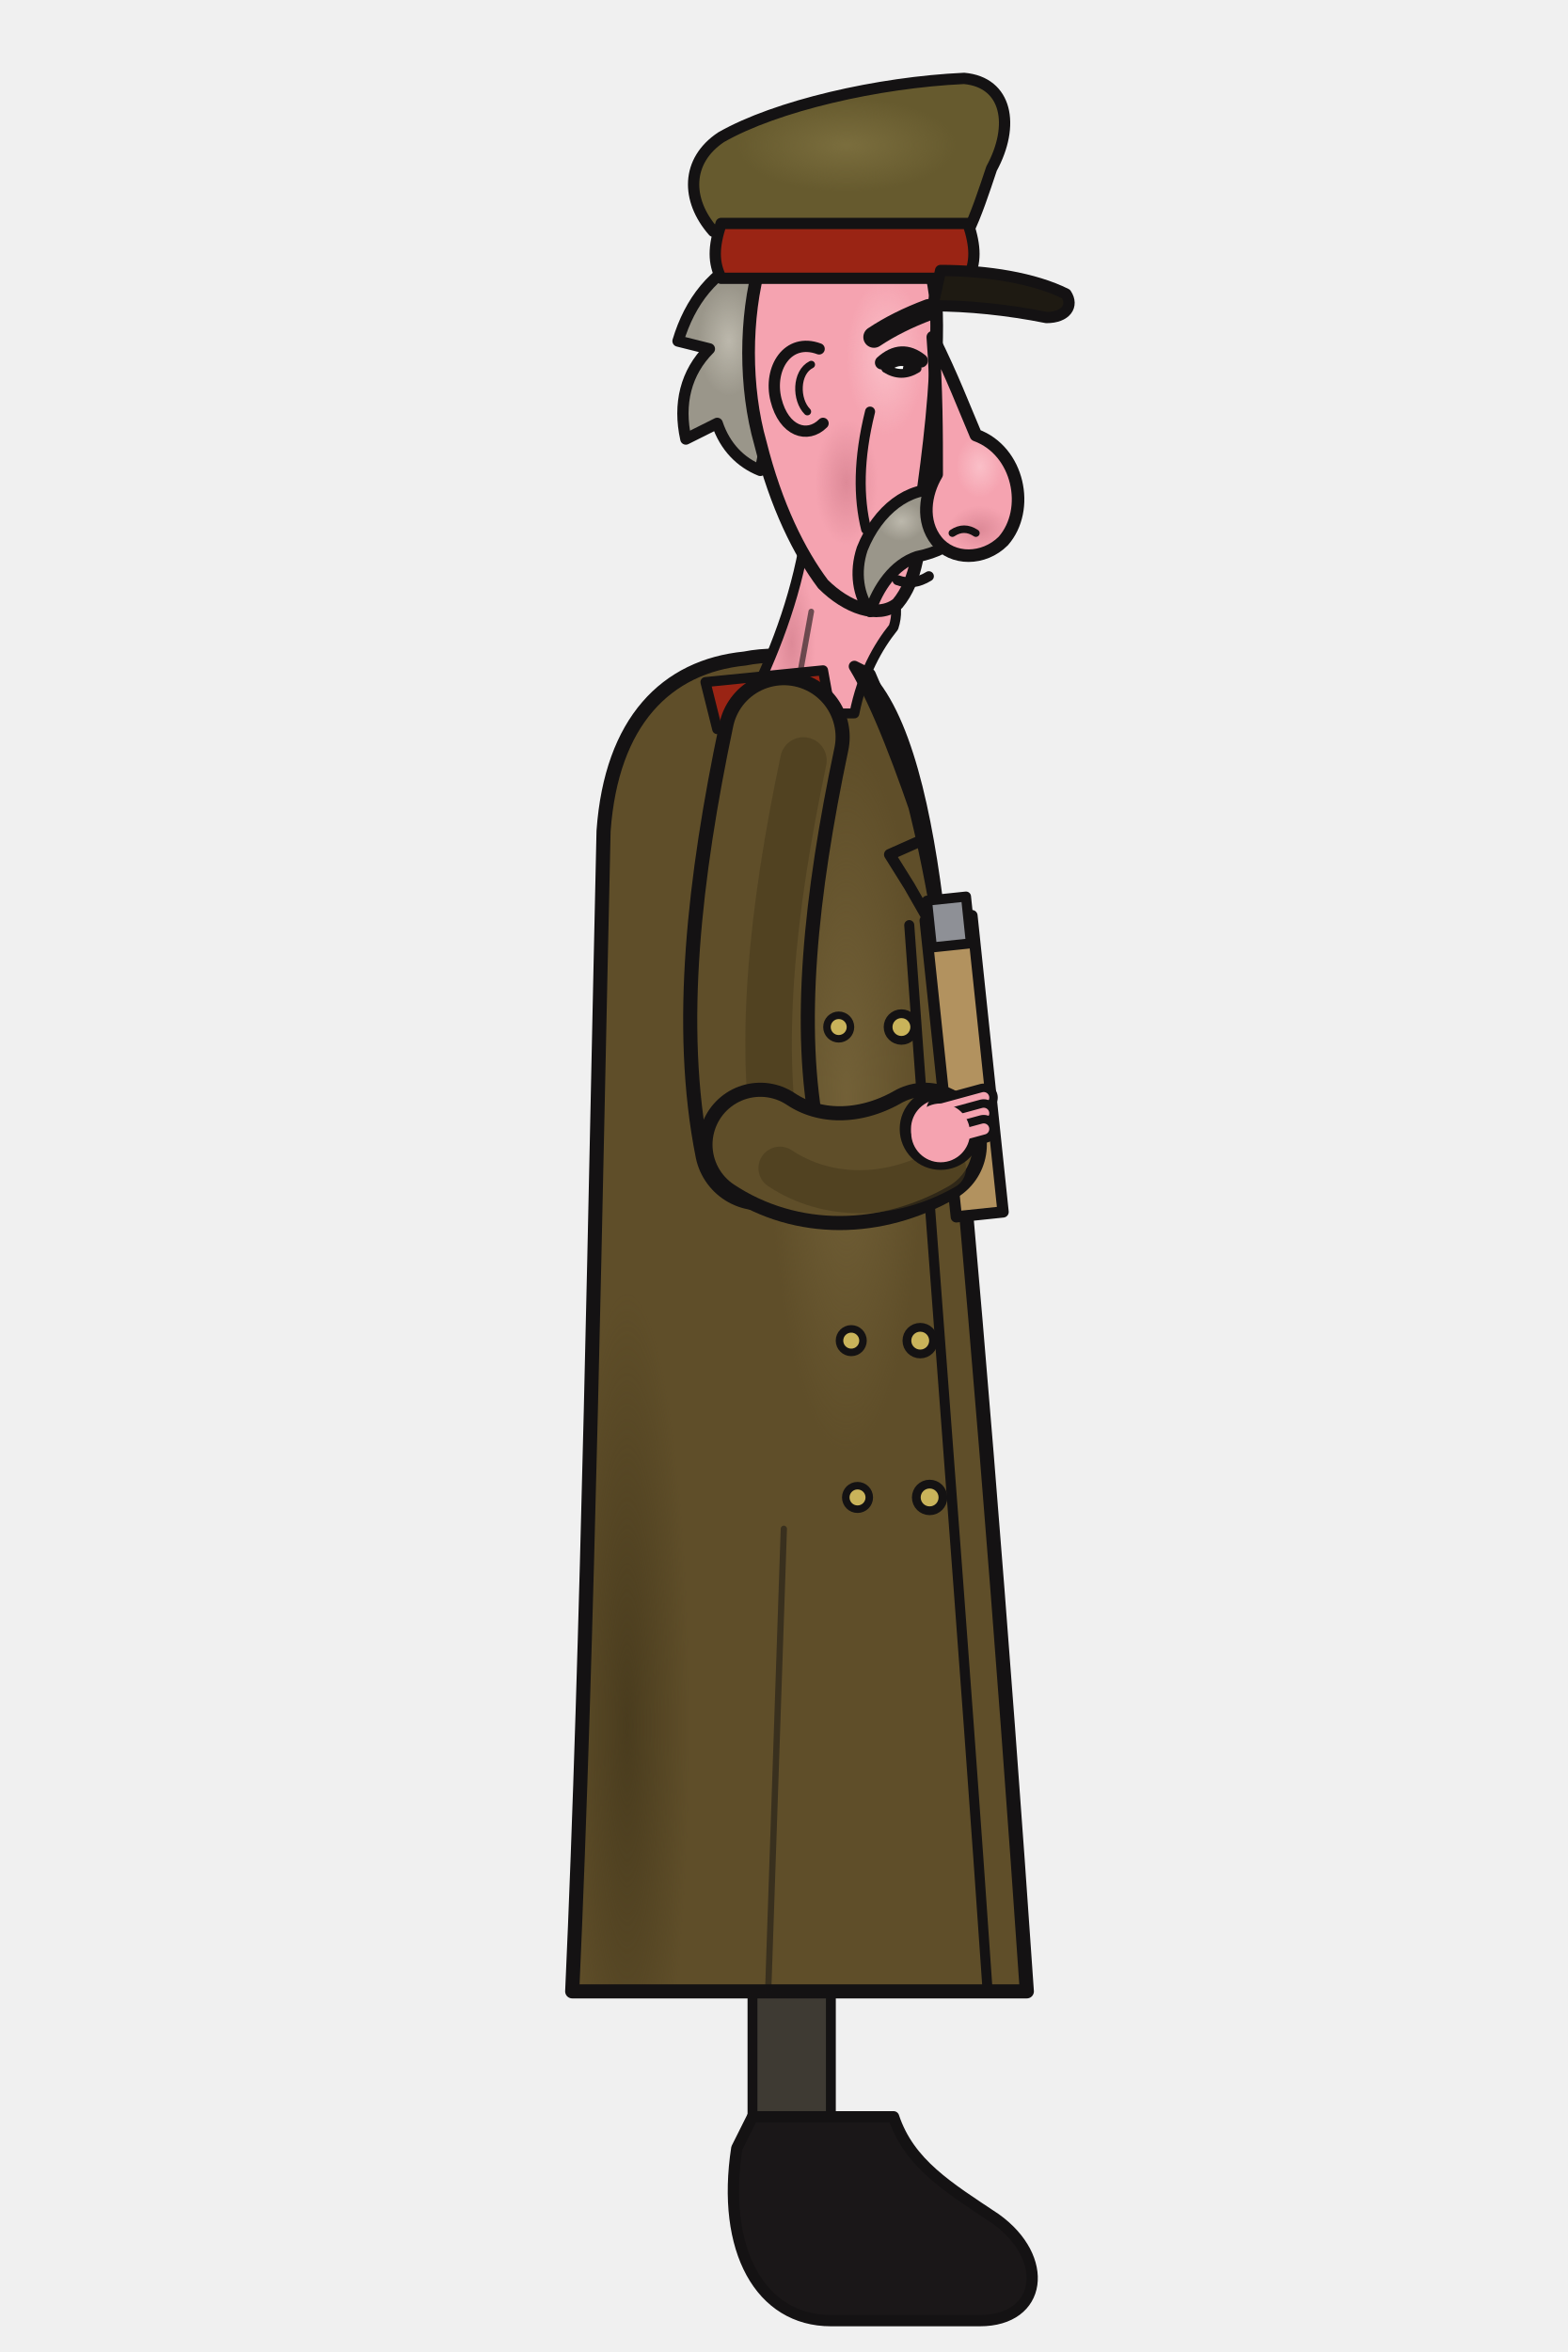
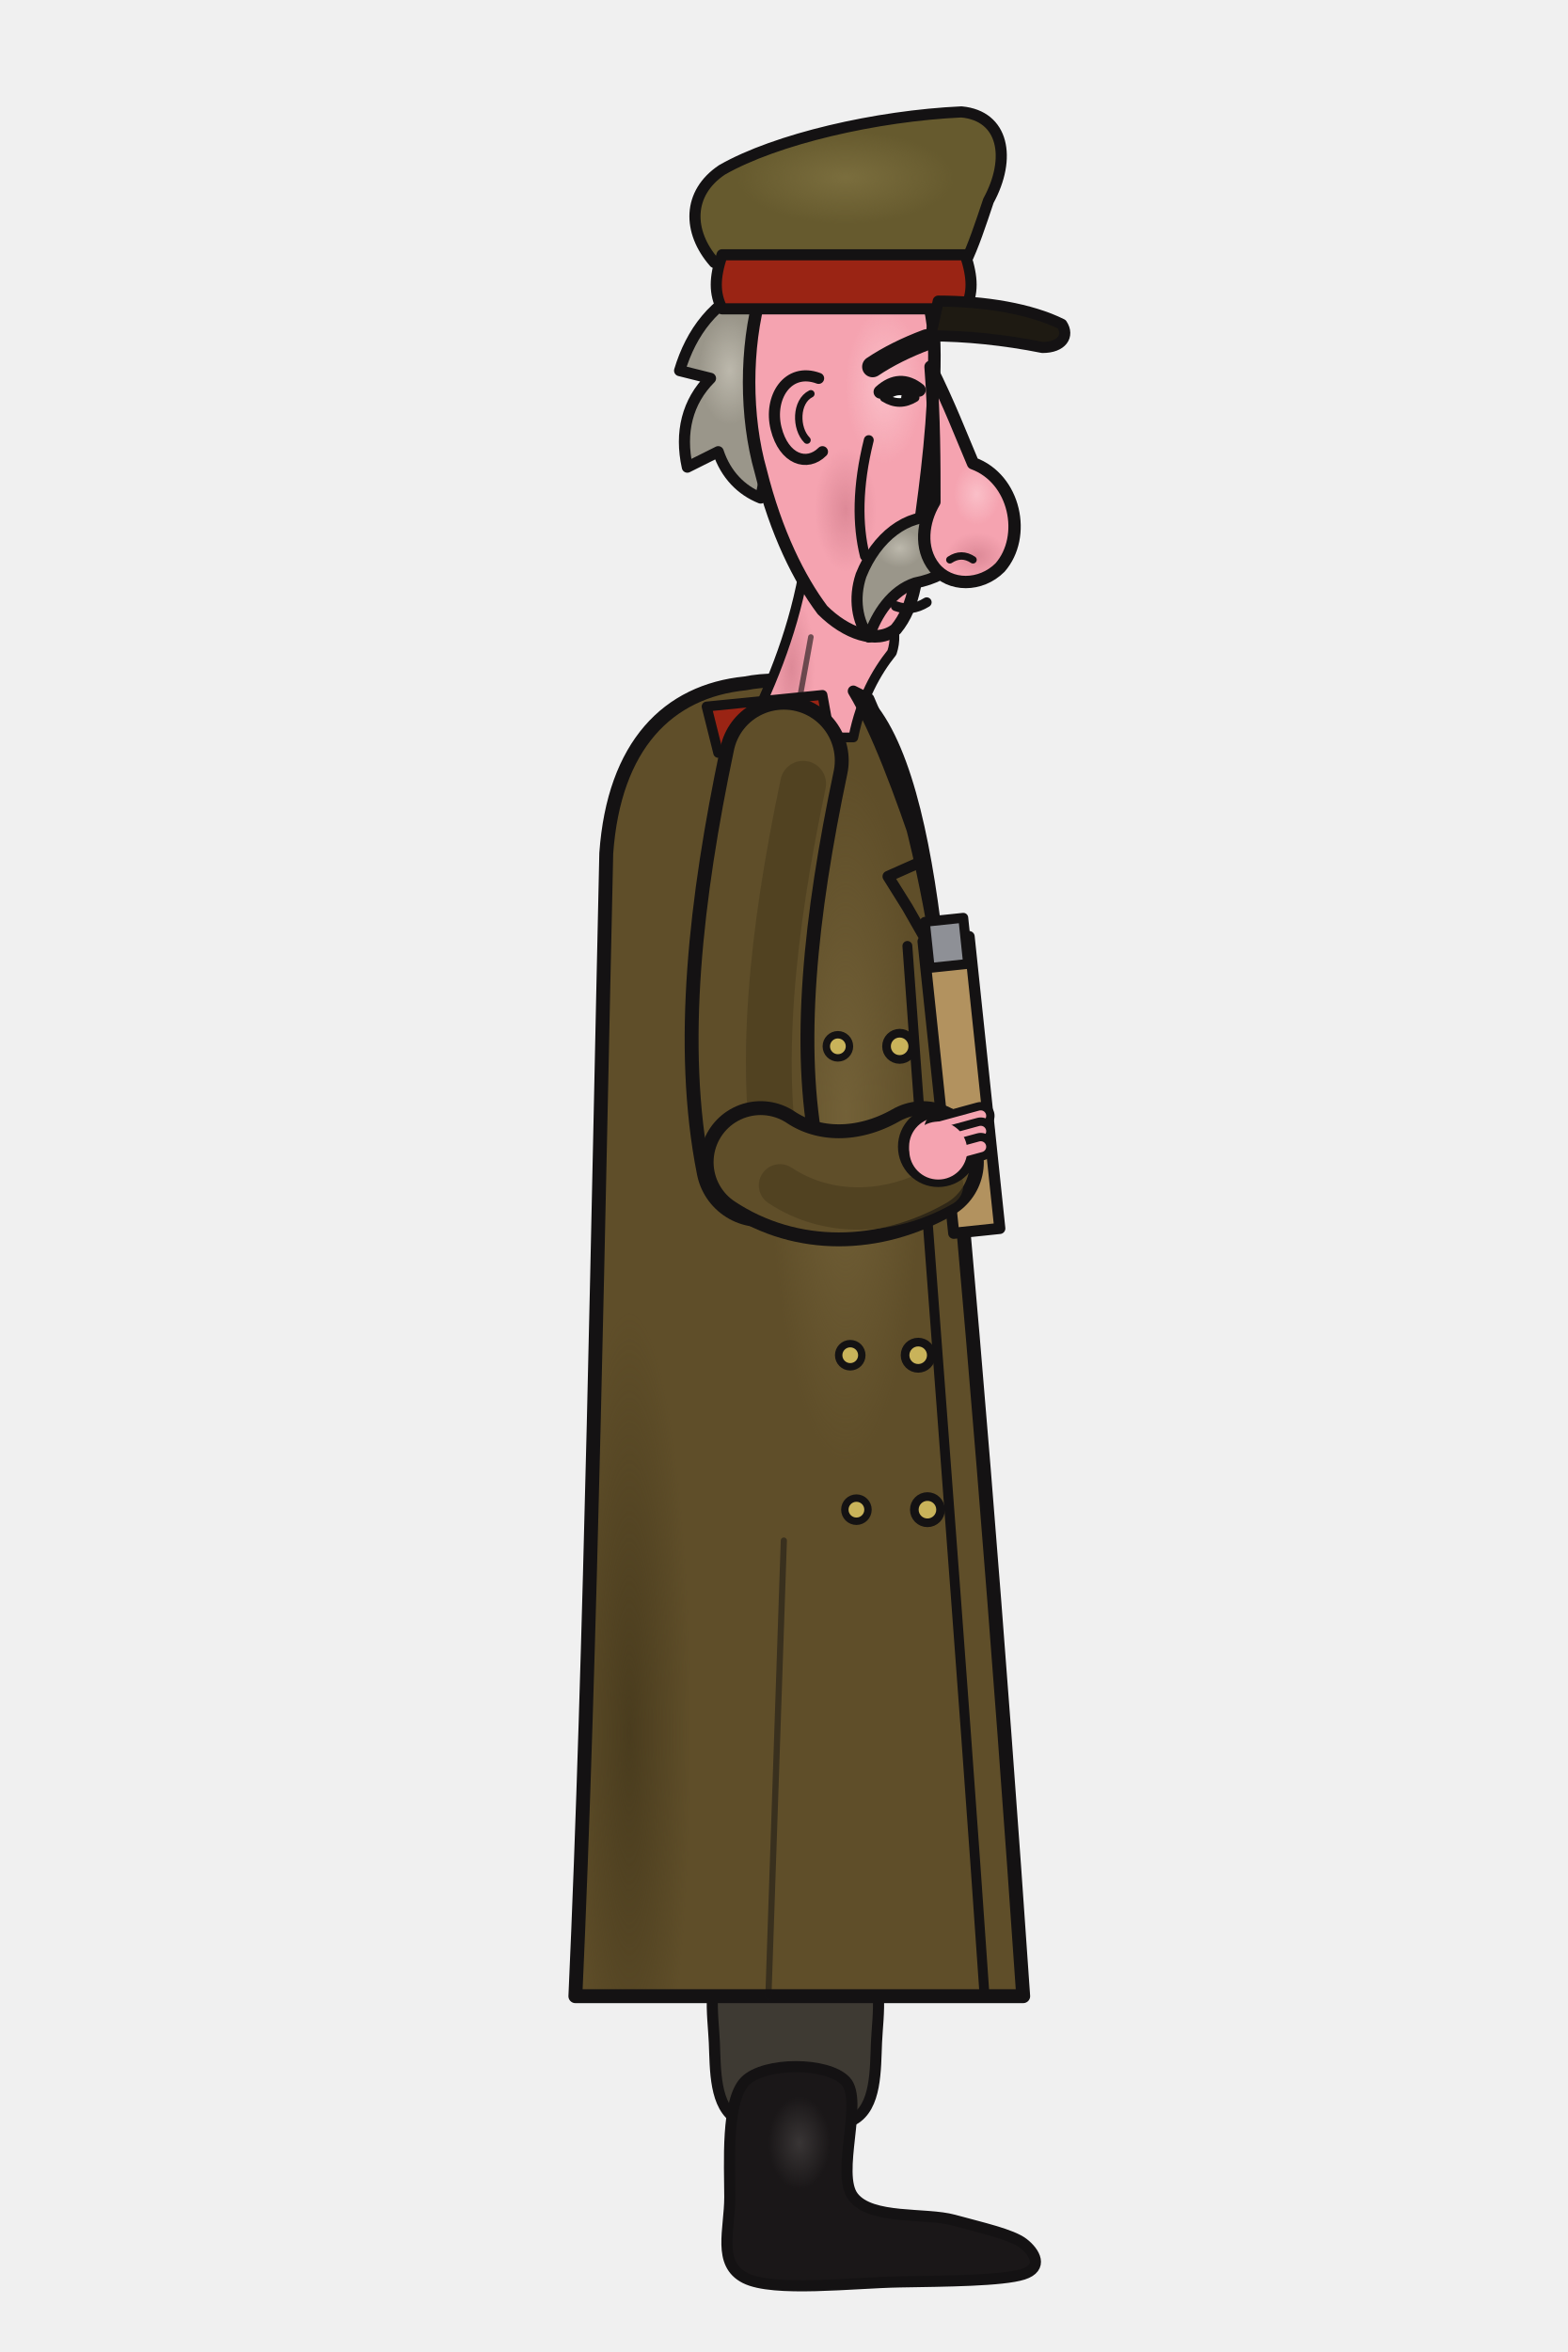
<svg xmlns="http://www.w3.org/2000/svg" width="800" height="1200" viewBox="0 0 400 600">
  <defs>
    <radialGradient id="g1">
+       <stop offset="0" stop-color="#3E3A3A" stop-opacity="0.85" />
+       <stop offset="0.0" stop-color="#3E3A3A" stop-opacity="0.85" />
+       <stop offset="1" stop-color="#3E3A3A" stop-opacity="0" />
+     </radialGradient>
+     <clipPath id="s1">
+       <path d="M190.0,530.0 C195.0,525.0 211.3,525.0 216.0,530.0 C220.7,535.0 213.3,554.0 218.0,560.0 C222.7,566.0 236.7,564.0 244.0,566.0 C251.3,568.0 259.0,569.7 262.0,572.0 C265.0,574.3 267.3,578.3 262.0,580.0 C256.7,581.7 242.0,581.8 230.0,582.0 C218.0,582.2 197.3,584.7 190.0,581.0 C182.7,577.3 186.0,568.5 186.0,560.0 C186.0,551.5 185.0,535.0 190.0,530.0 Z" />
+     </clipPath>
+     <radialGradient id="g2">
      <stop offset="0" stop-color="#76643A" stop-opacity="0.85" />
      <stop offset="0.0" stop-color="#76643A" stop-opacity="0.85" />
      <stop offset="1" stop-color="#76643A" stop-opacity="0" />
-     </radialGradient>
-     <clipPath id="s1">
-       <path d="M190,168 C170,170 156,184 154,212 C152,300 150,420 146,508 L262,508 C256,420 248,320 240,240 C237,212 232,186 222,174 C214,168 200,166 190,168 Z" />
-     </clipPath>
-     <radialGradient id="g2">
-       <stop offset="0" stop-color="#46391C" stop-opacity="0.85" />
-       <stop offset="0.0" stop-color="#46391C" stop-opacity="0.85" />
-       <stop offset="1" stop-color="#46391C" stop-opacity="0" />
    </radialGradient>
    <clipPath id="s2">
      <path d="M190,168 C170,170 156,184 154,212 C152,300 150,420 146,508 L262,508 C256,420 248,320 240,240 C237,212 232,186 222,174 C214,168 200,166 190,168 Z" />
    </clipPath>
    <radialGradient id="g3">
+       <stop offset="0" stop-color="#46391C" stop-opacity="0.85" />
+       <stop offset="0.0" stop-color="#46391C" stop-opacity="0.85" />
+       <stop offset="1" stop-color="#46391C" stop-opacity="0" />
+     </radialGradient>
+     <clipPath id="s3">
+       <path d="M190,168 C170,170 156,184 154,212 C152,300 150,420 146,508 L262,508 C256,420 248,320 240,240 C237,212 232,186 222,174 C214,168 200,166 190,168 Z" />
+     </clipPath>
+     <radialGradient id="g4">
      <stop offset="0" stop-color="#D98593" stop-opacity="0.85" />
      <stop offset="0.0" stop-color="#D98593" stop-opacity="0.85" />
      <stop offset="1" stop-color="#D98593" stop-opacity="0" />
    </radialGradient>
-     <clipPath id="s3">
+     <clipPath id="s4">
      <path d="M205,140 C202,156 196,170 190,182 L218,182 C220,172 224,165 228,160 C230,154 227,149 224,145 Z" />
    </clipPath>
-     <radialGradient id="g4">
+     <radialGradient id="g5">
      <stop offset="0" stop-color="#C2BEB2" stop-opacity="0.85" />
      <stop offset="0.0" stop-color="#C2BEB2" stop-opacity="0.85" />
      <stop offset="1" stop-color="#C2BEB2" stop-opacity="0" />
    </radialGradient>
-     <clipPath id="s4">
+     <clipPath id="s5">
      <path d="M182,58 C172,62 166,70 163,80 L171,82 C165,88 163,96 165,105 L173,101 C175,107 179,111 184,113 L187,98 C189,84 191,72 196,60 Z" />
    </clipPath>
-     <radialGradient id="g5">
+     <radialGradient id="g6">
      <stop offset="0" stop-color="#FBC4CC" stop-opacity="0.85" />
      <stop offset="0.0" stop-color="#FBC4CC" stop-opacity="0.85" />
      <stop offset="1" stop-color="#FBC4CC" stop-opacity="0" />
-     </radialGradient>
-     <clipPath id="s5">
-       <path d="M184,60 C180,74 180,92 184,106 C188,122 194,134 200,142 C206,148 214,151 219,147 C224,141 225,132 225,122 C227,108 229,92 229,76 C229,68 228,62 226,60 Z" />
-     </clipPath>
-     <radialGradient id="g6">
-       <stop offset="0" stop-color="#D98593" stop-opacity="0.85" />
-       <stop offset="0.0" stop-color="#D98593" stop-opacity="0.85" />
-       <stop offset="1" stop-color="#D98593" stop-opacity="0" />
    </radialGradient>
    <clipPath id="s6">
      <path d="M184,60 C180,74 180,92 184,106 C188,122 194,134 200,142 C206,148 214,151 219,147 C224,141 225,132 225,122 C227,108 229,92 229,76 C229,68 228,62 226,60 Z" />
    </clipPath>
    <radialGradient id="g7">
+       <stop offset="0" stop-color="#D98593" stop-opacity="0.85" />
+       <stop offset="0.0" stop-color="#D98593" stop-opacity="0.85" />
+       <stop offset="1" stop-color="#D98593" stop-opacity="0" />
+     </radialGradient>
+     <clipPath id="s7">
+       <path d="M184,60 C180,74 180,92 184,106 C188,122 194,134 200,142 C206,148 214,151 219,147 C224,141 225,132 225,122 C227,108 229,92 229,76 C229,68 228,62 226,60 Z" />
+     </clipPath>
+     <radialGradient id="g8">
      <stop offset="0" stop-color="#C2BEB2" stop-opacity="0.85" />
      <stop offset="0.0" stop-color="#C2BEB2" stop-opacity="0.85" />
      <stop offset="1" stop-color="#C2BEB2" stop-opacity="0" />
    </radialGradient>
-     <clipPath id="s7">
+     <clipPath id="s8">
      <path d="M230,118 C222,117 214,123 210,133 C208,139 209,145 212,149 C214,143 218,137 224,135 C229,134 233,132 235,129 Z" />
    </clipPath>
-     <radialGradient id="g8">
+     <radialGradient id="g9">
      <stop offset="0" stop-color="#FBC4CC" stop-opacity="0.85" />
      <stop offset="0.0" stop-color="#FBC4CC" stop-opacity="0.85" />
      <stop offset="1" stop-color="#FBC4CC" stop-opacity="0" />
-     </radialGradient>
-     <clipPath id="s8">
-       <path d="M228,79 C233,89 236,97 239,104 C250,108 253,123 246,131 C241,136 233,136 229,131 C225,126 226,119 229,114 C229,104 229,92 228,79 Z" />
-     </clipPath>
-     <radialGradient id="g9">
-       <stop offset="0" stop-color="#D98593" stop-opacity="0.85" />
-       <stop offset="0.0" stop-color="#D98593" stop-opacity="0.85" />
-       <stop offset="1" stop-color="#D98593" stop-opacity="0" />
    </radialGradient>
    <clipPath id="s9">
      <path d="M228,79 C233,89 236,97 239,104 C250,108 253,123 246,131 C241,136 233,136 229,131 C225,126 226,119 229,114 C229,104 229,92 228,79 Z" />
    </clipPath>
    <radialGradient id="g10">
+       <stop offset="0" stop-color="#D98593" stop-opacity="0.85" />
+       <stop offset="0.0" stop-color="#D98593" stop-opacity="0.85" />
+       <stop offset="1" stop-color="#D98593" stop-opacity="0" />
+     </radialGradient>
+     <clipPath id="s10">
+       <path d="M228,79 C233,89 236,97 239,104 C250,108 253,123 246,131 C241,136 233,136 229,131 C225,126 226,119 229,114 C229,104 229,92 228,79 Z" />
+     </clipPath>
+     <radialGradient id="g11">
      <stop offset="0" stop-color="#7E7140" stop-opacity="0.85" />
      <stop offset="0.0" stop-color="#7E7140" stop-opacity="0.85" />
      <stop offset="1" stop-color="#7E7140" stop-opacity="0" />
    </radialGradient>
-     <clipPath id="s10">
+     <clipPath id="s11">
      <path d="M172,52 C165,44 165,34 174,28 C188,20 214,14 236,13 C247,14 249,25 243,36 C241,42 239,48 237,52 Z" />
    </clipPath>
  </defs>
-   <path d="M192,506 L212,506 L212,552 L192,552 Z" fill="#3E3A33" stroke="#141213" stroke-width="2.52" stroke-linejoin="round" stroke-linecap="round" />
-   <path d="M188,548 C184,574 194,592 212,592 L250,592 C266,592 268,576 254,566 C242,558 232,552 228,540 L192,540 Z" fill="#1A1718" stroke="#141213" stroke-width="2.88" stroke-linejoin="round" stroke-linecap="round" />
-   <path d="M190,168 C170,170 156,184 154,212 C152,300 150,420 146,508 L262,508 C256,420 248,320 240,240 C237,212 232,186 222,174 C214,168 200,166 190,168 Z" fill="#5F4E29" />
-   <g clip-path="url(#s1)">
-     <ellipse cx="216" cy="280" rx="20" ry="90" fill="url(#g1)" />
-   </g>
-   <g clip-path="url(#s2)">
-     <ellipse cx="160" cy="440" rx="16" ry="110" fill="url(#g2)" />
-   </g>
-   <path d="M190,168 C170,170 156,184 154,212 C152,300 150,420 146,508 L262,508 C256,420 248,320 240,240 C237,212 232,186 222,174 C214,168 200,166 190,168 Z" fill="none" stroke="#141213" stroke-width="3.6" stroke-linejoin="round" stroke-linecap="round" />
-   <path d="M232,236 C238,320 246,420 252,508" fill="none" stroke="#141213" stroke-width="2.56" stroke-linejoin="round" stroke-linecap="round" />
-   <ellipse cx="230.0" cy="262.0" rx="3.4" ry="3.4" fill="#C9B35A" stroke="#141213" stroke-width="2.24" />
-   <ellipse cx="214.0" cy="262.0" rx="3.0" ry="3.0" fill="#C9B35A" stroke="#141213" stroke-width="1.92" />
-   <ellipse cx="232.4" cy="302.0" rx="3.4" ry="3.4" fill="#C9B35A" stroke="#141213" stroke-width="2.24" />
-   <ellipse cx="215.6" cy="302.0" rx="3.0" ry="3.0" fill="#C9B35A" stroke="#141213" stroke-width="1.92" />
-   <ellipse cx="234.8" cy="342.0" rx="3.4" ry="3.4" fill="#C9B35A" stroke="#141213" stroke-width="2.24" />
-   <ellipse cx="217.2" cy="342.0" rx="3.0" ry="3.0" fill="#C9B35A" stroke="#141213" stroke-width="1.92" />
-   <ellipse cx="237.2" cy="382.0" rx="3.4" ry="3.4" fill="#C9B35A" stroke="#141213" stroke-width="2.24" />
-   <ellipse cx="218.8" cy="382.0" rx="3.0" ry="3.0" fill="#C9B35A" stroke="#141213" stroke-width="1.92" />
-   <path d="M200,390 L196,508" fill="none" stroke="#141213" stroke-width="1.6" stroke-linejoin="round" stroke-linecap="round" opacity="0.5" />
-   <path d="M205,140 C202,156 196,170 190,182 L218,182 C220,172 224,165 228,160 C230,154 227,149 224,145 Z" fill="#F5A3B0" />
-   <g clip-path="url(#s3)">
-     <ellipse cx="202" cy="164" rx="6" ry="20" fill="url(#g3)" />
-   </g>
-   <path d="M205,140 C202,156 196,170 190,182 L218,182 C220,172 224,165 228,160 C230,154 227,149 224,145 Z" fill="none" stroke="#141213" stroke-width="2.52" stroke-linejoin="round" stroke-linecap="round" />
-   <path d="M207,156 L203,178" fill="none" stroke="#141213" stroke-width="1.44" stroke-linejoin="round" stroke-linecap="round" opacity="0.6" />
-   <path d="M218,170 C224,180 230,196 236,214 L227,218 L232,226 L240,240 C236,214 230,190 222,172 Z" fill="#5F4E29" stroke="#141213" stroke-width="2.88" stroke-linejoin="round" stroke-linecap="round" />
-   <path d="M180,174 L210,171 L212,182 L183,186 Z" fill="#9A2414" stroke="#141213" stroke-width="2.56" stroke-linejoin="round" stroke-linecap="round" />
-   <path d="M200,188 C192,226 188,262 194,292" fill="none" stroke="#141213" stroke-width="33.6" stroke-linejoin="round" stroke-linecap="round" />
-   <path d="M200,188 C192,226 188,262 194,292" fill="none" stroke="#5F4E29" stroke-width="26.4" stroke-linejoin="round" stroke-linecap="round" />
-   <path d="M200,188 C192,226 188,262 194,292" fill="none" stroke="#46391C" stroke-width="11.88" stroke-linejoin="round" stroke-linecap="round" transform="translate(5,6)" opacity="0.55" />
-   <g transform="rotate(-6 246 272)">
-     <path d="M240.0,234.0 L252.0,234.0 L252.0,310.0 L240.0,310.0 Z" fill="#B2925F" stroke="#141213" stroke-width="2.88" stroke-linejoin="round" stroke-linecap="round" />
-     <path d="M241.0,229.0 L251.0,229.0 L251.0,241.0 L241.0,241.0 Z" fill="#8E9096" stroke="#141213" stroke-width="2.56" stroke-linejoin="round" stroke-linecap="round" />
-   </g>
-   <path d="M194,292 C206,300 222,300 236,292" fill="none" stroke="#141213" stroke-width="31.6" stroke-linejoin="round" stroke-linecap="round" />
-   <path d="M194,292 C206,300 222,300 236,292" fill="none" stroke="#5F4E29" stroke-width="24.4" stroke-linejoin="round" stroke-linecap="round" />
-   <path d="M194,292 C206,300 222,300 236,292" fill="none" stroke="#46391C" stroke-width="10.98" stroke-linejoin="round" stroke-linecap="round" transform="translate(5,6)" opacity="0.55" />
-   <ellipse cx="240.0" cy="288.0" rx="9.0" ry="9.0" fill="#F5A3B0" stroke="#141213" stroke-width="2.88" />
-   <path d="M240,283 L251,280" fill="none" stroke="#141213" stroke-width="7.16" stroke-linejoin="round" stroke-linecap="round" />
-   <path d="M240,283 L251,280" fill="none" stroke="#F5A3B0" stroke-width="2.84" stroke-linejoin="round" stroke-linecap="round" />
-   <path d="M240,287 L251,284" fill="none" stroke="#141213" stroke-width="7.16" stroke-linejoin="round" stroke-linecap="round" />
-   <path d="M240,287 L251,284" fill="none" stroke="#F5A3B0" stroke-width="2.84" stroke-linejoin="round" stroke-linecap="round" />
-   <path d="M240,291 L251,288" fill="none" stroke="#141213" stroke-width="7.16" stroke-linejoin="round" stroke-linecap="round" />
-   <path d="M240,291 L251,288" fill="none" stroke="#F5A3B0" stroke-width="2.84" stroke-linejoin="round" stroke-linecap="round" />
-   <ellipse cx="240.0" cy="289.0" rx="7.5" ry="7.5" fill="#F5A3B0" />
-   <g transform="translate(10,7)">
-     <path d="M182,58 C172,62 166,70 163,80 L171,82 C165,88 163,96 165,105 L173,101 C175,107 179,111 184,113 L187,98 C189,84 191,72 196,60 Z" fill="#9A968A" />
+   <g transform="translate(200,590) scale(0.985) translate(-200,-590)">
+     <path d="M186.0,498.0 C192.3,494.3 213.7,494.3 220.0,498.0 C226.3,501.7 224.3,513.0 224.0,520.0 C223.7,527.0 224.0,536.7 218.0,540.0 C212.0,543.3 194.0,543.3 188.0,540.0 C182.0,536.7 182.3,527.0 182.0,520.0 C181.7,513.0 179.7,501.7 186.0,498.0 Z" fill="#3E3A33" stroke="#141213" stroke-width="2.88" stroke-linejoin="round" stroke-linecap="round" />
+     <path d="M190.0,530.0 C195.0,525.0 211.3,525.0 216.0,530.0 C220.7,535.0 213.3,554.0 218.0,560.0 C222.7,566.0 236.7,564.0 244.0,566.0 C251.3,568.0 259.0,569.7 262.0,572.0 C265.0,574.3 267.3,578.3 262.0,580.0 C256.7,581.7 242.0,581.8 230.0,582.0 C218.0,582.2 197.3,584.7 190.0,581.0 C182.7,577.3 186.0,568.5 186.0,560.0 C186.0,551.5 185.0,535.0 190.0,530.0 Z" fill="#1A1718" />
+     <g clip-path="url(#s1)">
+       <ellipse cx="204" cy="546" rx="8" ry="12" fill="url(#g1)" />
+     </g>
+     <path d="M190.0,530.0 C195.0,525.0 211.3,525.0 216.0,530.0 C220.7,535.0 213.3,554.0 218.0,560.0 C222.7,566.0 236.7,564.0 244.0,566.0 C251.3,568.0 259.0,569.7 262.0,572.0 C265.0,574.3 267.3,578.3 262.0,580.0 C256.7,581.7 242.0,581.8 230.0,582.0 C218.0,582.2 197.3,584.7 190.0,581.0 C182.7,577.3 186.0,568.5 186.0,560.0 C186.0,551.5 185.0,535.0 190.0,530.0 Z" fill="none" stroke="#141213" stroke-width="2.88" stroke-linejoin="round" stroke-linecap="round" />
+     <path d="M190,168 C170,170 156,184 154,212 C152,300 150,420 146,508 L262,508 C256,420 248,320 240,240 C237,212 232,186 222,174 C214,168 200,166 190,168 Z" fill="#5F4E29" />
+     <g clip-path="url(#s2)">
+       <ellipse cx="216" cy="280" rx="20" ry="90" fill="url(#g2)" />
+     </g>
+     <g clip-path="url(#s3)">
+       <ellipse cx="160" cy="440" rx="16" ry="110" fill="url(#g3)" />
+     </g>
+     <path d="M190,168 C170,170 156,184 154,212 C152,300 150,420 146,508 L262,508 C256,420 248,320 240,240 C237,212 232,186 222,174 C214,168 200,166 190,168 Z" fill="none" stroke="#141213" stroke-width="3.6" stroke-linejoin="round" stroke-linecap="round" />
+     <path d="M232,236 C238,320 246,420 252,508" fill="none" stroke="#141213" stroke-width="2.56" stroke-linejoin="round" stroke-linecap="round" />
+     <ellipse cx="230.0" cy="262.0" rx="3.4" ry="3.4" fill="#C9B35A" stroke="#141213" stroke-width="2.24" />
+     <ellipse cx="214.0" cy="262.0" rx="3.0" ry="3.0" fill="#C9B35A" stroke="#141213" stroke-width="1.92" />
+     <ellipse cx="232.4" cy="302.0" rx="3.4" ry="3.4" fill="#C9B35A" stroke="#141213" stroke-width="2.24" />
+     <ellipse cx="215.6" cy="302.0" rx="3.0" ry="3.0" fill="#C9B35A" stroke="#141213" stroke-width="1.92" />
+     <ellipse cx="234.8" cy="342.0" rx="3.4" ry="3.4" fill="#C9B35A" stroke="#141213" stroke-width="2.24" />
+     <ellipse cx="217.2" cy="342.0" rx="3.0" ry="3.0" fill="#C9B35A" stroke="#141213" stroke-width="1.92" />
+     <ellipse cx="237.2" cy="382.0" rx="3.4" ry="3.4" fill="#C9B35A" stroke="#141213" stroke-width="2.24" />
+     <ellipse cx="218.8" cy="382.0" rx="3.0" ry="3.0" fill="#C9B35A" stroke="#141213" stroke-width="1.92" />
+     <path d="M200,390 L196,508" fill="none" stroke="#141213" stroke-width="1.6" stroke-linejoin="round" stroke-linecap="round" opacity="0.5" />
+     <path d="M205,140 C202,156 196,170 190,182 L218,182 C220,172 224,165 228,160 C230,154 227,149 224,145 Z" fill="#F5A3B0" />
    <g clip-path="url(#s4)">
-       <ellipse cx="176" cy="80" rx="8" ry="14" fill="url(#g4)" />
+       <ellipse cx="202" cy="164" rx="6" ry="20" fill="url(#g4)" />
    </g>
-     <path d="M182,58 C172,62 166,70 163,80 L171,82 C165,88 163,96 165,105 L173,101 C175,107 179,111 184,113 L187,98 C189,84 191,72 196,60 Z" fill="none" stroke="#141213" stroke-width="2.88" stroke-linejoin="round" stroke-linecap="round" />
-     <path d="M184,60 C180,74 180,92 184,106 C188,122 194,134 200,142 C206,148 214,151 219,147 C224,141 225,132 225,122 C227,108 229,92 229,76 C229,68 228,62 226,60 Z" fill="#F5A3B0" />
-     <g clip-path="url(#s5)">
-       <ellipse cx="216" cy="84" rx="10" ry="20" fill="url(#g5)" />
+     <path d="M205,140 C202,156 196,170 190,182 L218,182 C220,172 224,165 228,160 C230,154 227,149 224,145 Z" fill="none" stroke="#141213" stroke-width="2.52" stroke-linejoin="round" stroke-linecap="round" />
+     <path d="M207,156 L203,178" fill="none" stroke="#141213" stroke-width="1.44" stroke-linejoin="round" stroke-linecap="round" opacity="0.6" />
+     <path d="M218,170 C224,180 230,196 236,214 L227,218 L232,226 L240,240 C236,214 230,190 222,172 Z" fill="#5F4E29" stroke="#141213" stroke-width="2.88" stroke-linejoin="round" stroke-linecap="round" />
+     <path d="M180,174 L210,171 L212,182 L183,186 Z" fill="#9A2414" stroke="#141213" stroke-width="2.56" stroke-linejoin="round" stroke-linecap="round" />
+     <path d="M200,188 C192,226 188,262 194,292" fill="none" stroke="#141213" stroke-width="33.6" stroke-linejoin="round" stroke-linecap="round" />
+     <path d="M200,188 C192,226 188,262 194,292" fill="none" stroke="#5F4E29" stroke-width="26.4" stroke-linejoin="round" stroke-linecap="round" />
+     <path d="M200,188 C192,226 188,262 194,292" fill="none" stroke="#46391C" stroke-width="11.88" stroke-linejoin="round" stroke-linecap="round" transform="translate(5,6)" opacity="0.55" />
+     <g transform="rotate(-6 246 272)">
+       <path d="M240.0,234.0 L252.0,234.0 L252.0,310.0 L240.0,310.0 Z" fill="#B2925F" stroke="#141213" stroke-width="2.88" stroke-linejoin="round" stroke-linecap="round" />
+       <path d="M241.0,229.0 L251.0,229.0 L251.0,241.0 L241.0,241.0 Z" fill="#8E9096" stroke="#141213" stroke-width="2.56" stroke-linejoin="round" stroke-linecap="round" />
    </g>
-     <g clip-path="url(#s6)">
-       <ellipse cx="206" cy="116" rx="8" ry="16" fill="url(#g6)" />
+     <path d="M194,292 C206,300 222,300 236,292" fill="none" stroke="#141213" stroke-width="31.6" stroke-linejoin="round" stroke-linecap="round" />
+     <path d="M194,292 C206,300 222,300 236,292" fill="none" stroke="#5F4E29" stroke-width="24.4" stroke-linejoin="round" stroke-linecap="round" />
+     <path d="M194,292 C206,300 222,300 236,292" fill="none" stroke="#46391C" stroke-width="10.98" stroke-linejoin="round" stroke-linecap="round" transform="translate(5,6)" opacity="0.55" />
+     <ellipse cx="240.0" cy="288.0" rx="9.0" ry="9.0" fill="#F5A3B0" stroke="#141213" stroke-width="2.88" />
+     <path d="M240,283 L251,280" fill="none" stroke="#141213" stroke-width="7.16" stroke-linejoin="round" stroke-linecap="round" />
+     <path d="M240,283 L251,280" fill="none" stroke="#F5A3B0" stroke-width="2.84" stroke-linejoin="round" stroke-linecap="round" />
+     <path d="M240,287 L251,284" fill="none" stroke="#141213" stroke-width="7.16" stroke-linejoin="round" stroke-linecap="round" />
+     <path d="M240,287 L251,284" fill="none" stroke="#F5A3B0" stroke-width="2.84" stroke-linejoin="round" stroke-linecap="round" />
+     <path d="M240,291 L251,288" fill="none" stroke="#141213" stroke-width="7.16" stroke-linejoin="round" stroke-linecap="round" />
+     <path d="M240,291 L251,288" fill="none" stroke="#F5A3B0" stroke-width="2.84" stroke-linejoin="round" stroke-linecap="round" />
+     <ellipse cx="240.0" cy="289.0" rx="7.5" ry="7.5" fill="#F5A3B0" />
+     <g transform="translate(10,7)">
+       <path d="M182,58 C172,62 166,70 163,80 L171,82 C165,88 163,96 165,105 L173,101 C175,107 179,111 184,113 L187,98 C189,84 191,72 196,60 Z" fill="#9A968A" />
+       <g clip-path="url(#s5)">
+         <ellipse cx="176" cy="80" rx="8" ry="14" fill="url(#g5)" />
+       </g>
+       <path d="M182,58 C172,62 166,70 163,80 L171,82 C165,88 163,96 165,105 L173,101 C175,107 179,111 184,113 L187,98 C189,84 191,72 196,60 Z" fill="none" stroke="#141213" stroke-width="2.88" stroke-linejoin="round" stroke-linecap="round" />
+       <path d="M184,60 C180,74 180,92 184,106 C188,122 194,134 200,142 C206,148 214,151 219,147 C224,141 225,132 225,122 C227,108 229,92 229,76 C229,68 228,62 226,60 Z" fill="#F5A3B0" />
+       <g clip-path="url(#s6)">
+         <ellipse cx="216" cy="84" rx="10" ry="20" fill="url(#g6)" />
+       </g>
+       <g clip-path="url(#s7)">
+         <ellipse cx="206" cy="116" rx="8" ry="16" fill="url(#g7)" />
+       </g>
+       <path d="M184,60 C180,74 180,92 184,106 C188,122 194,134 200,142 C206,148 214,151 219,147 C224,141 225,132 225,122 C227,108 229,92 229,76 C229,68 228,62 226,60 Z" fill="none" stroke="#141213" stroke-width="3.24" stroke-linejoin="round" stroke-linecap="round" />
+       <path d="M199,82 C191,79 186,87 188,95 C190,103 196,105 200,101" fill="#F5A3B0" stroke="#141213" stroke-width="2.88" stroke-linejoin="round" stroke-linecap="round" />
+       <path d="M197,86 C193,88 193,95 196,98" fill="none" stroke="#141213" stroke-width="1.92" stroke-linejoin="round" stroke-linecap="round" />
+       <path d="M216,87 Q220,83.5 224,87 Q220,89.5 216,87 Z" fill="#FFFFFF" stroke="#141213" stroke-width="2.24" stroke-linejoin="round" stroke-linecap="round" />
+       <ellipse cx="222.0" cy="87.0" rx="1.6" ry="1.6" fill="#141213" />
+       <path d="M215,85.5 Q220,81 225,85" fill="none" stroke="#141213" stroke-width="3.52" stroke-linejoin="round" stroke-linecap="round" />
+       <path d="M213,79 Q219,75 227,72" fill="none" stroke="#141213" stroke-width="5.44" stroke-linejoin="round" stroke-linecap="round" />
+       <path d="M212,98 C209,110 209,120 211,128" fill="none" stroke="#141213" stroke-width="2.56" stroke-linejoin="round" stroke-linecap="round" />
+       <path d="M219,141 Q223,142.5 227,140" fill="none" stroke="#141213" stroke-width="2.56" stroke-linejoin="round" stroke-linecap="round" />
+       <path d="M230,118 C222,117 214,123 210,133 C208,139 209,145 212,149 C214,143 218,137 224,135 C229,134 233,132 235,129 Z" fill="#9A968A" />
+       <g clip-path="url(#s8)">
+         <ellipse cx="220" cy="126" rx="6" ry="5" fill="url(#g8)" />
+       </g>
+       <path d="M230,118 C222,117 214,123 210,133 C208,139 209,145 212,149 C214,143 218,137 224,135 C229,134 233,132 235,129 Z" fill="none" stroke="#141213" stroke-width="2.88" stroke-linejoin="round" stroke-linecap="round" />
+       <path d="M228,79 C233,89 236,97 239,104 C250,108 253,123 246,131 C241,136 233,136 229,131 C225,126 226,119 229,114 C229,104 229,92 228,79 Z" fill="#F5A3B0" />
+       <g clip-path="url(#s9)">
+         <ellipse cx="240" cy="112" rx="6" ry="8" fill="url(#g9)" />
+       </g>
+       <g clip-path="url(#s10)">
+         <ellipse cx="240" cy="128" rx="8" ry="6" fill="url(#g10)" />
+       </g>
+       <path d="M228,79 C233,89 236,97 239,104 C250,108 253,123 246,131 C241,136 233,136 229,131 C225,126 226,119 229,114 C229,104 229,92 228,79 Z" fill="none" stroke="#141213" stroke-width="3.2" stroke-linejoin="round" stroke-linecap="round" />
+       <path d="M233,129 Q236,127 239,129" fill="none" stroke="#141213" stroke-width="1.92" stroke-linejoin="round" stroke-linecap="round" />
+       <path d="M172,52 C165,44 165,34 174,28 C188,20 214,14 236,13 C247,14 249,25 243,36 C241,42 239,48 237,52 Z" fill="#665A2E" />
+       <g clip-path="url(#s11)">
+         <ellipse cx="206" cy="30" rx="28" ry="12" fill="url(#g11)" />
+       </g>
+       <path d="M172,52 C165,44 165,34 174,28 C188,20 214,14 236,13 C247,14 249,25 243,36 C241,42 239,48 237,52 Z" fill="none" stroke="#141213" stroke-width="2.88" stroke-linejoin="round" stroke-linecap="round" />
+       <path d="M174,50 L237,50 C239,56 239,60 237,64 L174,64 C172,60 172,56 174,50 Z" fill="#9A2414" stroke="#141213" stroke-width="2.88" stroke-linejoin="round" stroke-linecap="round" />
+       <path d="M230,62 C242,62 254,64 262,68 C264,71 262,74 257,74 C247,72 237,71 228,71 Z" fill="#1E1A12" stroke="#141213" stroke-width="2.88" stroke-linejoin="round" stroke-linecap="round" />
    </g>
-     <path d="M184,60 C180,74 180,92 184,106 C188,122 194,134 200,142 C206,148 214,151 219,147 C224,141 225,132 225,122 C227,108 229,92 229,76 C229,68 228,62 226,60 Z" fill="none" stroke="#141213" stroke-width="3.24" stroke-linejoin="round" stroke-linecap="round" />
-     <path d="M199,82 C191,79 186,87 188,95 C190,103 196,105 200,101" fill="#F5A3B0" stroke="#141213" stroke-width="2.88" stroke-linejoin="round" stroke-linecap="round" />
-     <path d="M197,86 C193,88 193,95 196,98" fill="none" stroke="#141213" stroke-width="1.92" stroke-linejoin="round" stroke-linecap="round" />
-     <path d="M216,87 Q220,83.5 224,87 Q220,89.5 216,87 Z" fill="#FFFFFF" stroke="#141213" stroke-width="2.24" stroke-linejoin="round" stroke-linecap="round" />
-     <ellipse cx="222.0" cy="87.0" rx="1.6" ry="1.6" fill="#141213" />
-     <path d="M215,85.5 Q220,81 225,85" fill="none" stroke="#141213" stroke-width="3.52" stroke-linejoin="round" stroke-linecap="round" />
-     <path d="M213,79 Q219,75 227,72" fill="none" stroke="#141213" stroke-width="5.44" stroke-linejoin="round" stroke-linecap="round" />
-     <path d="M212,98 C209,110 209,120 211,128" fill="none" stroke="#141213" stroke-width="2.56" stroke-linejoin="round" stroke-linecap="round" />
-     <path d="M219,141 Q223,142.5 227,140" fill="none" stroke="#141213" stroke-width="2.56" stroke-linejoin="round" stroke-linecap="round" />
-     <path d="M230,118 C222,117 214,123 210,133 C208,139 209,145 212,149 C214,143 218,137 224,135 C229,134 233,132 235,129 Z" fill="#9A968A" />
-     <g clip-path="url(#s7)">
-       <ellipse cx="220" cy="126" rx="6" ry="5" fill="url(#g7)" />
-     </g>
-     <path d="M230,118 C222,117 214,123 210,133 C208,139 209,145 212,149 C214,143 218,137 224,135 C229,134 233,132 235,129 Z" fill="none" stroke="#141213" stroke-width="2.88" stroke-linejoin="round" stroke-linecap="round" />
-     <path d="M228,79 C233,89 236,97 239,104 C250,108 253,123 246,131 C241,136 233,136 229,131 C225,126 226,119 229,114 C229,104 229,92 228,79 Z" fill="#F5A3B0" />
-     <g clip-path="url(#s8)">
-       <ellipse cx="240" cy="112" rx="6" ry="8" fill="url(#g8)" />
-     </g>
-     <g clip-path="url(#s9)">
-       <ellipse cx="240" cy="128" rx="8" ry="6" fill="url(#g9)" />
-     </g>
-     <path d="M228,79 C233,89 236,97 239,104 C250,108 253,123 246,131 C241,136 233,136 229,131 C225,126 226,119 229,114 C229,104 229,92 228,79 Z" fill="none" stroke="#141213" stroke-width="3.2" stroke-linejoin="round" stroke-linecap="round" />
-     <path d="M233,129 Q236,127 239,129" fill="none" stroke="#141213" stroke-width="1.92" stroke-linejoin="round" stroke-linecap="round" />
-     <path d="M172,52 C165,44 165,34 174,28 C188,20 214,14 236,13 C247,14 249,25 243,36 C241,42 239,48 237,52 Z" fill="#665A2E" />
-     <g clip-path="url(#s10)">
-       <ellipse cx="206" cy="30" rx="28" ry="12" fill="url(#g10)" />
-     </g>
-     <path d="M172,52 C165,44 165,34 174,28 C188,20 214,14 236,13 C247,14 249,25 243,36 C241,42 239,48 237,52 Z" fill="none" stroke="#141213" stroke-width="2.88" stroke-linejoin="round" stroke-linecap="round" />
-     <path d="M174,50 L237,50 C239,56 239,60 237,64 L174,64 C172,60 172,56 174,50 Z" fill="#9A2414" stroke="#141213" stroke-width="2.88" stroke-linejoin="round" stroke-linecap="round" />
-     <path d="M230,62 C242,62 254,64 262,68 C264,71 262,74 257,74 C247,72 237,71 228,71 Z" fill="#1E1A12" stroke="#141213" stroke-width="2.88" stroke-linejoin="round" stroke-linecap="round" />
  </g>
</svg>
